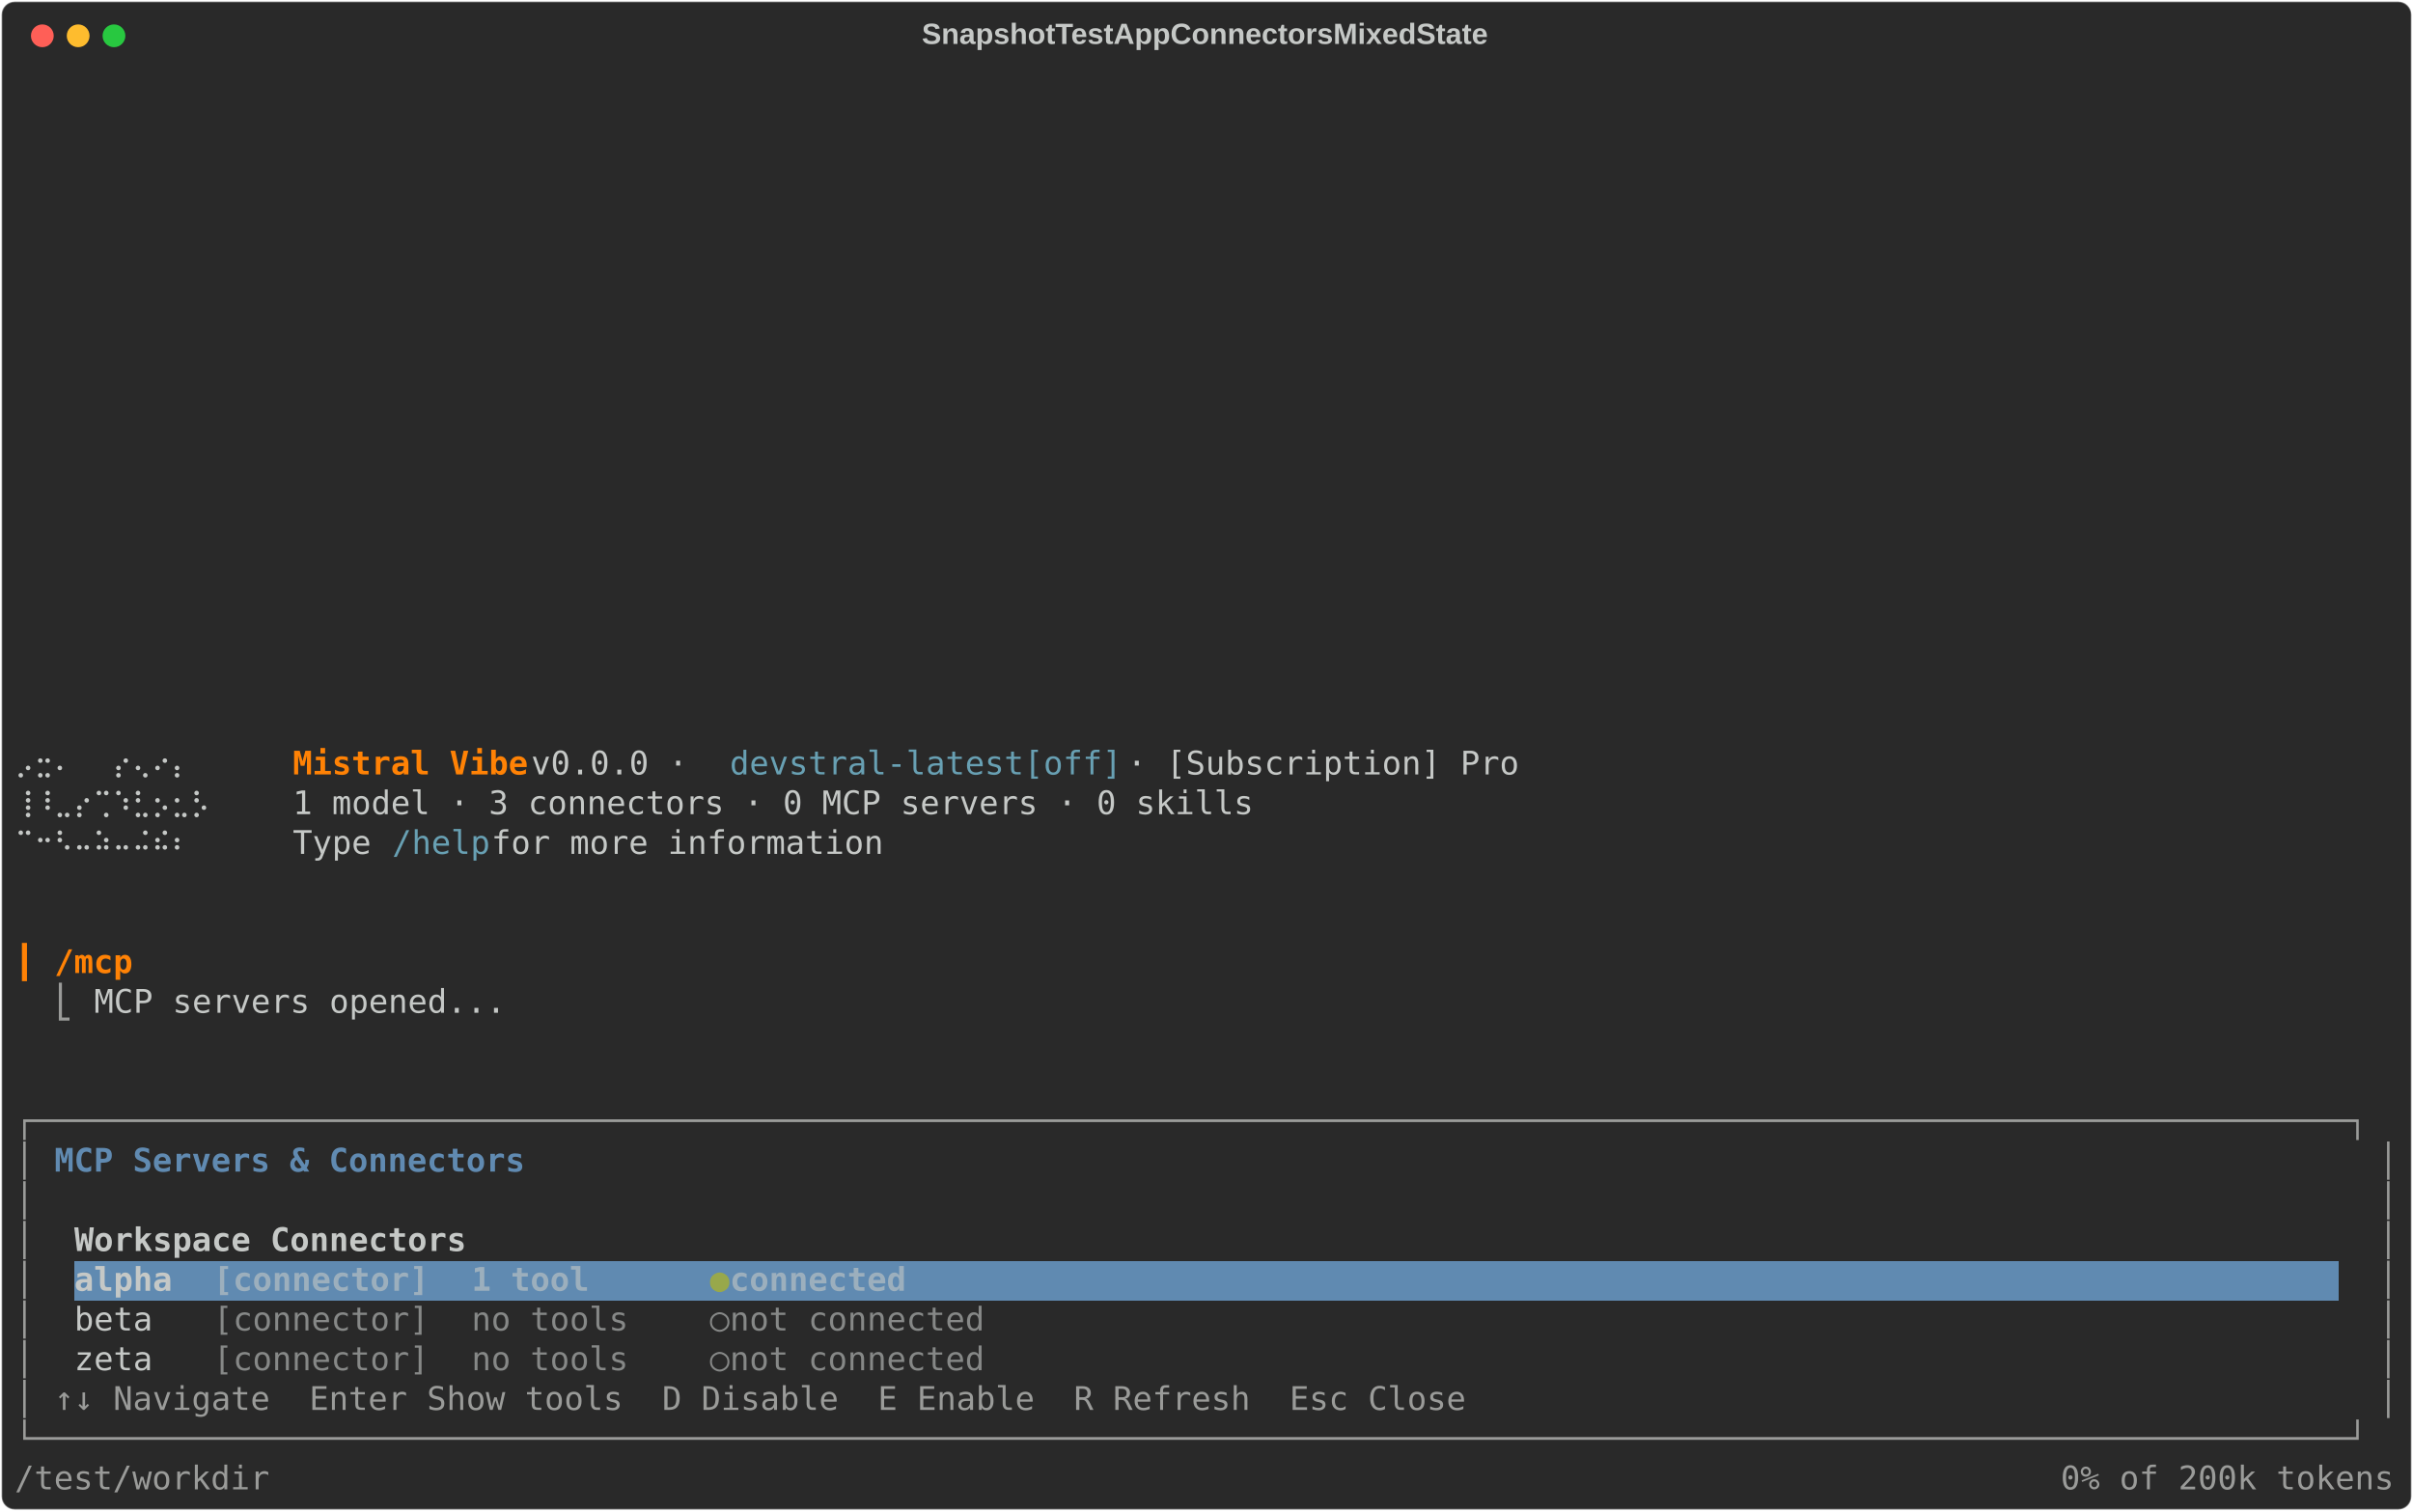
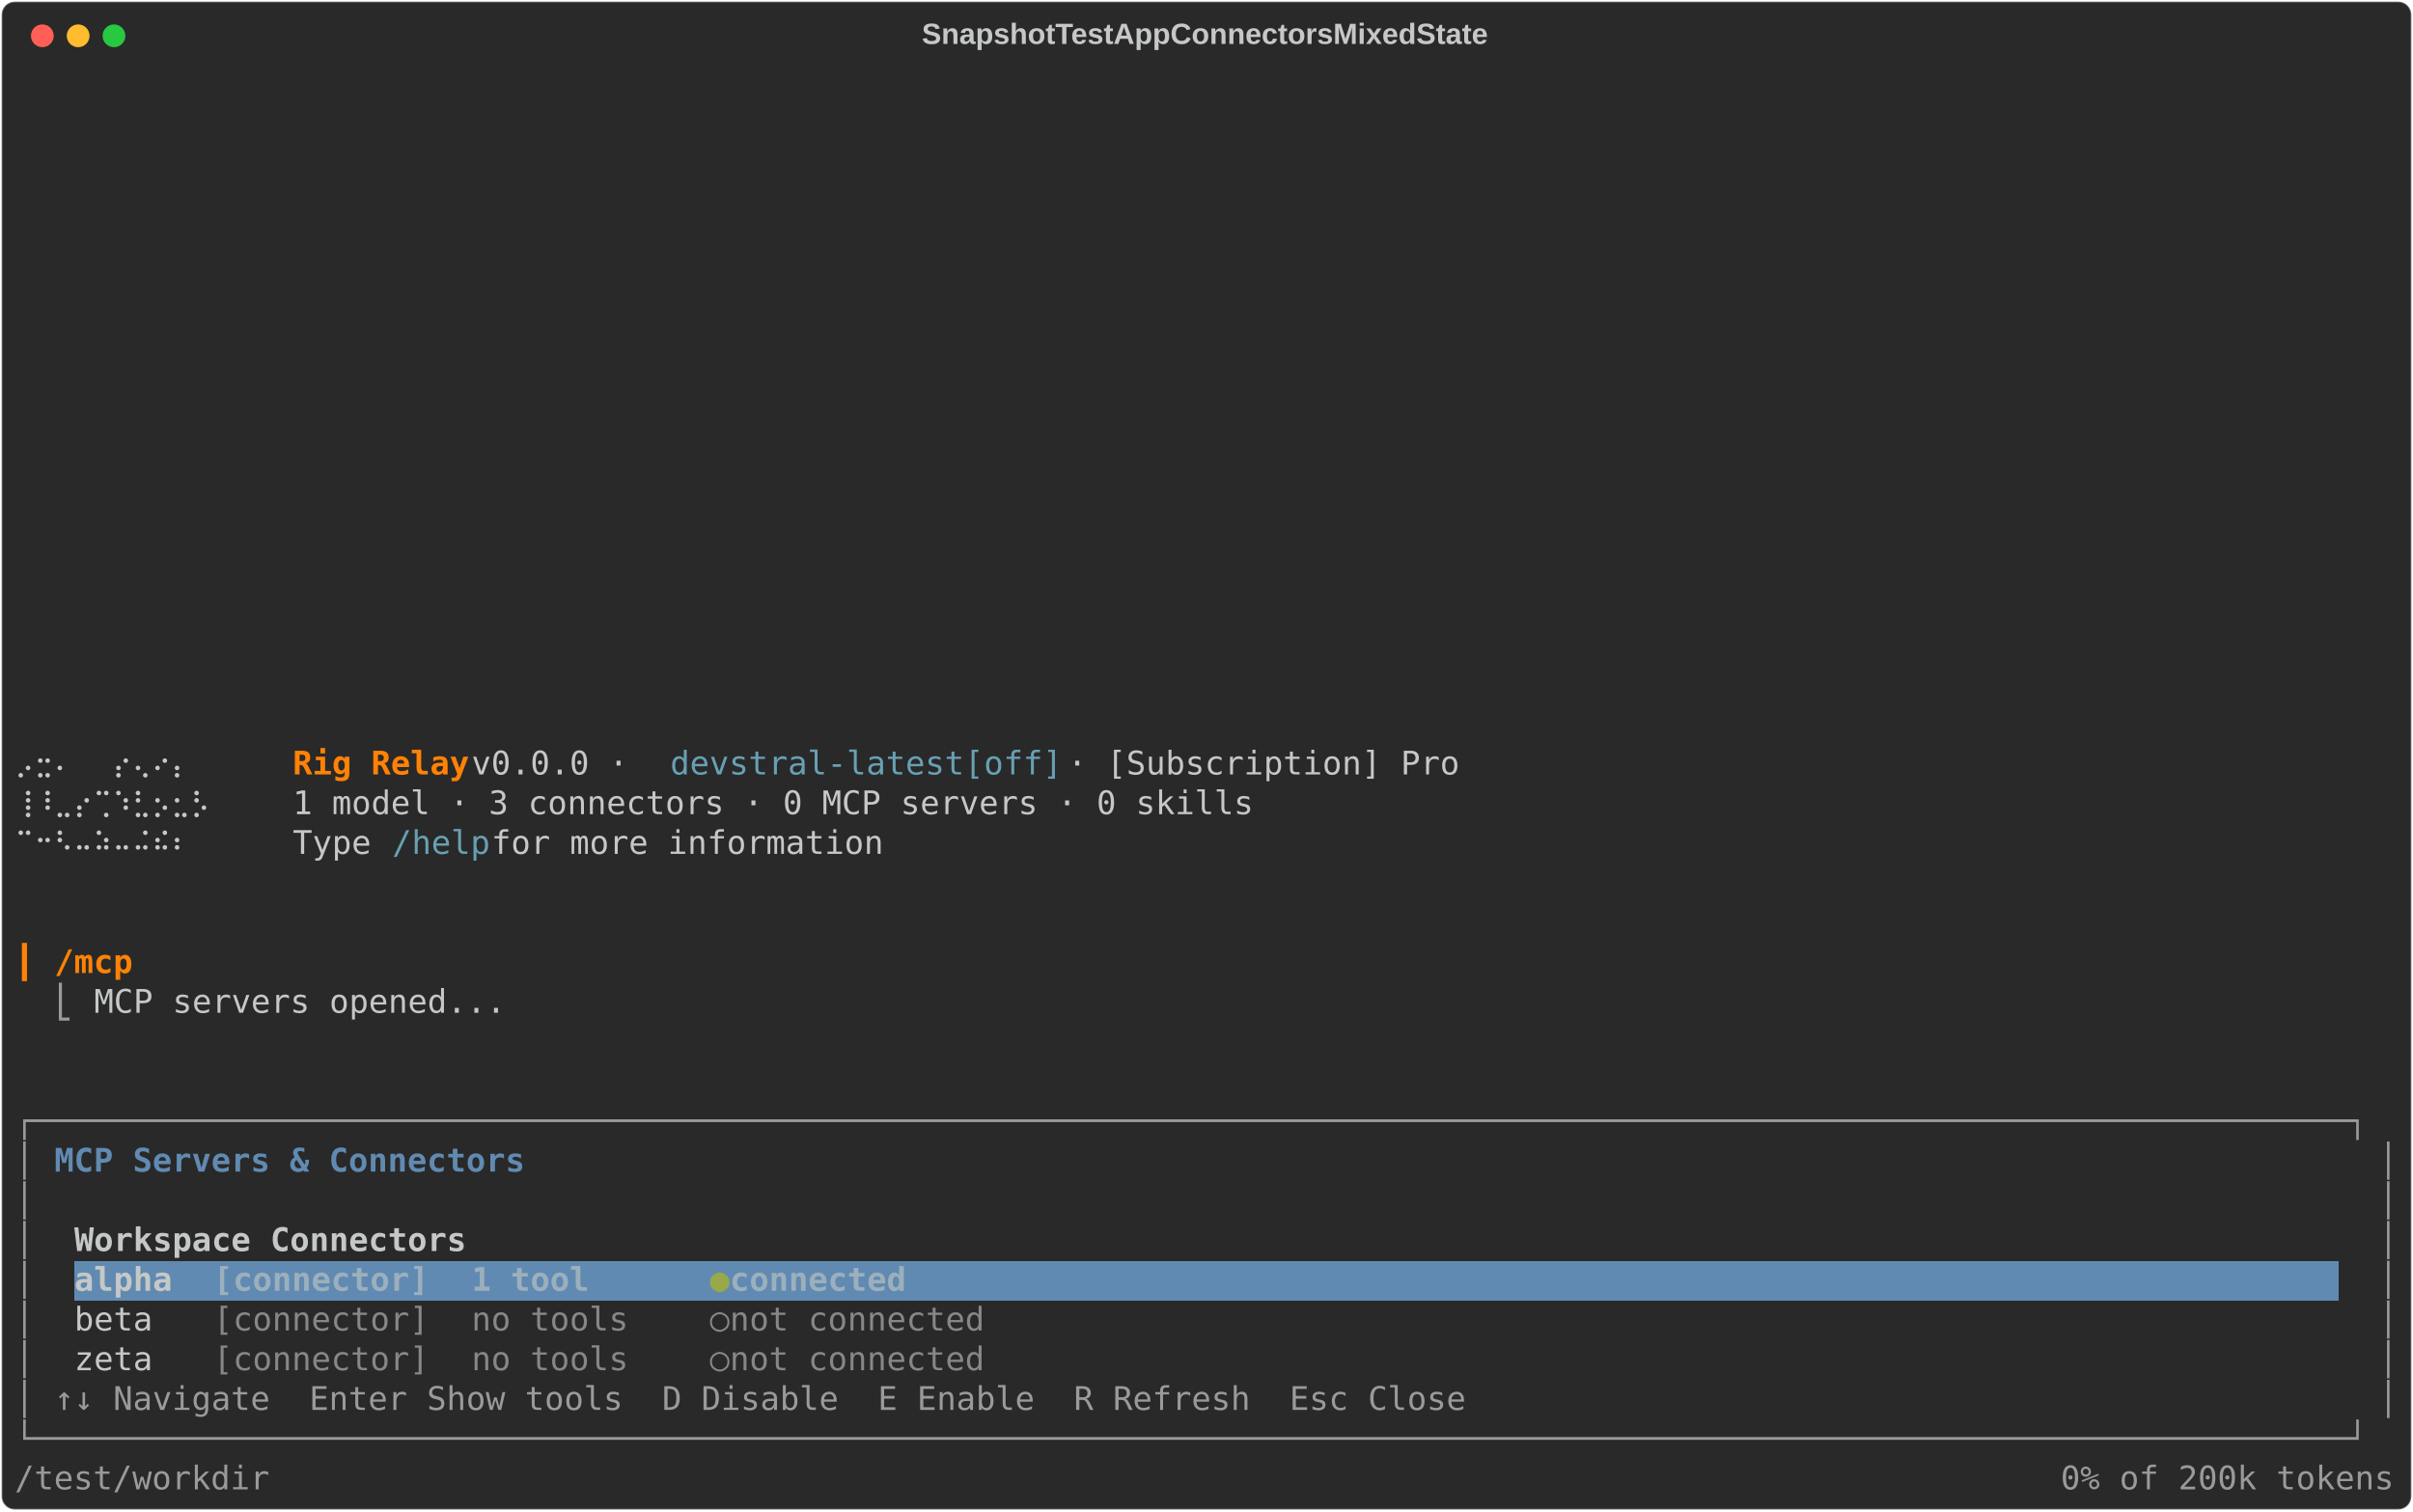
<svg xmlns="http://www.w3.org/2000/svg" class="rich-terminal" viewBox="0 0 1482 928.4">
  <style>

    @font-face {
        font-family: "Fira Code";
        src: local("FiraCode-Regular"),
                url("https://cdnjs.cloudflare.com/ajax/libs/firacode/6.2.0/woff2/FiraCode-Regular.woff2") format("woff2"),
                url("https://cdnjs.cloudflare.com/ajax/libs/firacode/6.2.0/woff/FiraCode-Regular.woff") format("woff");
        font-style: normal;
        font-weight: 400;
    }
    @font-face {
        font-family: "Fira Code";
        src: local("FiraCode-Bold"),
                url("https://cdnjs.cloudflare.com/ajax/libs/firacode/6.2.0/woff2/FiraCode-Bold.woff2") format("woff2"),
                url("https://cdnjs.cloudflare.com/ajax/libs/firacode/6.2.0/woff/FiraCode-Bold.woff") format("woff");
        font-style: bold;
        font-weight: 700;
    }

    .terminal-matrix {
        font-family: Fira Code, monospace;
        font-size: 20px;
        line-height: 24.4px;
        font-variant-east-asian: full-width;
    }

    .terminal-title {
        font-size: 18px;
        font-weight: bold;
        font-family: arial;
    }

    .terminal-r1 { fill: #c5c8c6 }
.terminal-r2 { fill: #ff8205;font-weight: bold }
.terminal-r3 { fill: #68a0b3 }
.terminal-r4 { fill: #ff8205 }
.terminal-r5 { fill: #9a9b99 }
.terminal-r6 { fill: #608ab1;font-weight: bold }
.terminal-r7 { fill: #c5c8c6;font-weight: bold }
.terminal-r8 { fill: #9cafbd;font-weight: bold }
.terminal-r9 { fill: #98a84b;font-weight: bold }
.terminal-r10 { fill: #868887 }
    </style>
  <defs>
    <clipPath id="terminal-clip-terminal">
      <rect x="0" y="0" width="1463.0" height="877.4" />
    </clipPath>
    <clipPath id="terminal-line-0">
      <rect x="0" y="1.5" width="1464" height="24.65" />
    </clipPath>
    <clipPath id="terminal-line-1">
      <rect x="0" y="25.9" width="1464" height="24.65" />
    </clipPath>
    <clipPath id="terminal-line-2">
      <rect x="0" y="50.3" width="1464" height="24.65" />
    </clipPath>
    <clipPath id="terminal-line-3">
      <rect x="0" y="74.7" width="1464" height="24.65" />
    </clipPath>
    <clipPath id="terminal-line-4">
      <rect x="0" y="99.1" width="1464" height="24.65" />
    </clipPath>
    <clipPath id="terminal-line-5">
      <rect x="0" y="123.5" width="1464" height="24.65" />
    </clipPath>
    <clipPath id="terminal-line-6">
      <rect x="0" y="147.9" width="1464" height="24.65" />
    </clipPath>
    <clipPath id="terminal-line-7">
      <rect x="0" y="172.3" width="1464" height="24.65" />
    </clipPath>
    <clipPath id="terminal-line-8">
      <rect x="0" y="196.7" width="1464" height="24.65" />
    </clipPath>
    <clipPath id="terminal-line-9">
      <rect x="0" y="221.1" width="1464" height="24.65" />
    </clipPath>
    <clipPath id="terminal-line-10">
      <rect x="0" y="245.5" width="1464" height="24.65" />
    </clipPath>
    <clipPath id="terminal-line-11">
      <rect x="0" y="269.9" width="1464" height="24.65" />
    </clipPath>
    <clipPath id="terminal-line-12">
      <rect x="0" y="294.3" width="1464" height="24.65" />
    </clipPath>
    <clipPath id="terminal-line-13">
      <rect x="0" y="318.7" width="1464" height="24.65" />
    </clipPath>
    <clipPath id="terminal-line-14">
      <rect x="0" y="343.1" width="1464" height="24.65" />
    </clipPath>
    <clipPath id="terminal-line-15">
      <rect x="0" y="367.5" width="1464" height="24.65" />
    </clipPath>
    <clipPath id="terminal-line-16">
      <rect x="0" y="391.9" width="1464" height="24.65" />
    </clipPath>
    <clipPath id="terminal-line-17">
      <rect x="0" y="416.3" width="1464" height="24.65" />
    </clipPath>
    <clipPath id="terminal-line-18">
      <rect x="0" y="440.7" width="1464" height="24.65" />
    </clipPath>
    <clipPath id="terminal-line-19">
      <rect x="0" y="465.1" width="1464" height="24.65" />
    </clipPath>
    <clipPath id="terminal-line-20">
      <rect x="0" y="489.5" width="1464" height="24.65" />
    </clipPath>
    <clipPath id="terminal-line-21">
      <rect x="0" y="513.9" width="1464" height="24.65" />
    </clipPath>
    <clipPath id="terminal-line-22">
      <rect x="0" y="538.3" width="1464" height="24.65" />
    </clipPath>
    <clipPath id="terminal-line-23">
      <rect x="0" y="562.7" width="1464" height="24.65" />
    </clipPath>
    <clipPath id="terminal-line-24">
      <rect x="0" y="587.1" width="1464" height="24.65" />
    </clipPath>
    <clipPath id="terminal-line-25">
      <rect x="0" y="611.5" width="1464" height="24.65" />
    </clipPath>
    <clipPath id="terminal-line-26">
      <rect x="0" y="635.9" width="1464" height="24.65" />
    </clipPath>
    <clipPath id="terminal-line-27">
      <rect x="0" y="660.3" width="1464" height="24.65" />
    </clipPath>
    <clipPath id="terminal-line-28">
      <rect x="0" y="684.7" width="1464" height="24.65" />
    </clipPath>
    <clipPath id="terminal-line-29">
      <rect x="0" y="709.1" width="1464" height="24.65" />
    </clipPath>
    <clipPath id="terminal-line-30">
      <rect x="0" y="733.5" width="1464" height="24.65" />
    </clipPath>
    <clipPath id="terminal-line-31">
      <rect x="0" y="757.9" width="1464" height="24.65" />
    </clipPath>
    <clipPath id="terminal-line-32">
      <rect x="0" y="782.3" width="1464" height="24.65" />
    </clipPath>
    <clipPath id="terminal-line-33">
      <rect x="0" y="806.7" width="1464" height="24.65" />
    </clipPath>
    <clipPath id="terminal-line-34">
      <rect x="0" y="831.1" width="1464" height="24.65" />
    </clipPath>
  </defs>
  <rect fill="#292929" stroke="rgba(255,255,255,0.35)" stroke-width="1" x="1" y="1" width="1480" height="926.4" rx="8" />
  <text class="terminal-title" fill="#c5c8c6" text-anchor="middle" x="740" y="27">SnapshotTestAppConnectorsMixedState</text>
  <g transform="translate(26,22)">
    <circle cx="0" cy="0" r="7" fill="#ff5f57" />
    <circle cx="22" cy="0" r="7" fill="#febc2e" />
    <circle cx="44" cy="0" r="7" fill="#28c840" />
  </g>
  <g transform="translate(9, 41)" clip-path="url(#terminal-clip-terminal)">
    <rect fill="#608ab1" x="36.6" y="733.5" width="85.4" height="24.65" shape-rendering="crispEdges" />
    <rect fill="#608ab1" x="122" y="733.5" width="158.6" height="24.65" shape-rendering="crispEdges" />
    <rect fill="#608ab1" x="280.6" y="733.5" width="122" height="24.65" shape-rendering="crispEdges" />
    <rect fill="#608ab1" x="402.6" y="733.5" width="24.4" height="24.65" shape-rendering="crispEdges" />
    <rect fill="#608ab1" x="427" y="733.5" width="12.2" height="24.65" shape-rendering="crispEdges" />
    <rect fill="#608ab1" x="439.2" y="733.5" width="122" height="24.65" shape-rendering="crispEdges" />
    <rect fill="#608ab1" x="561.2" y="733.5" width="866.2" height="24.65" shape-rendering="crispEdges" />
    <g class="terminal-matrix">
      <text class="terminal-r1" x="1464" y="20" textLength="12.2" clip-path="url(#terminal-line-0)">
</text>
      <text class="terminal-r1" x="1464" y="44.4" textLength="12.2" clip-path="url(#terminal-line-1)">
</text>
      <text class="terminal-r1" x="1464" y="68.8" textLength="12.2" clip-path="url(#terminal-line-2)">
</text>
      <text class="terminal-r1" x="1464" y="93.2" textLength="12.2" clip-path="url(#terminal-line-3)">
</text>
      <text class="terminal-r1" x="1464" y="117.6" textLength="12.2" clip-path="url(#terminal-line-4)">
</text>
      <text class="terminal-r1" x="1464" y="142" textLength="12.2" clip-path="url(#terminal-line-5)">
</text>
      <text class="terminal-r1" x="1464" y="166.4" textLength="12.2" clip-path="url(#terminal-line-6)">
</text>
      <text class="terminal-r1" x="1464" y="190.8" textLength="12.2" clip-path="url(#terminal-line-7)">
</text>
      <text class="terminal-r1" x="1464" y="215.2" textLength="12.2" clip-path="url(#terminal-line-8)">
</text>
      <text class="terminal-r1" x="1464" y="239.6" textLength="12.2" clip-path="url(#terminal-line-9)">
</text>
      <text class="terminal-r1" x="1464" y="264" textLength="12.2" clip-path="url(#terminal-line-10)">
</text>
      <text class="terminal-r1" x="1464" y="288.4" textLength="12.2" clip-path="url(#terminal-line-11)">
</text>
      <text class="terminal-r1" x="1464" y="312.8" textLength="12.2" clip-path="url(#terminal-line-12)">
</text>
      <text class="terminal-r1" x="1464" y="337.2" textLength="12.2" clip-path="url(#terminal-line-13)">
</text>
      <text class="terminal-r1" x="1464" y="361.6" textLength="12.2" clip-path="url(#terminal-line-14)">
</text>
      <text class="terminal-r1" x="1464" y="386" textLength="12.2" clip-path="url(#terminal-line-15)">
</text>
      <text class="terminal-r1" x="1464" y="410.4" textLength="12.2" clip-path="url(#terminal-line-16)">
</text>
      <text class="terminal-r1" x="0" y="434.8" textLength="134.2" clip-path="url(#terminal-line-17)">  ⡠⣒⠄  ⡔⢄⠔⡄</text>
-       <text class="terminal-r2" x="170.8" y="434.8" textLength="146.4" clip-path="url(#terminal-line-17)">Mistral Vibe</text>
-       <text class="terminal-r1" x="317.2" y="434.8" textLength="122" clip-path="url(#terminal-line-17)"> v0.0.0 · </text>
-       <text class="terminal-r3" x="439.2" y="434.8" textLength="244" clip-path="url(#terminal-line-17)">devstral-latest[off]</text>
-       <text class="terminal-r1" x="683.2" y="434.8" textLength="256.2" clip-path="url(#terminal-line-17)"> · [Subscription] Pro</text>
+       <text class="terminal-r2" x="170.8" y="434.8" textLength="109.8" clip-path="url(#terminal-line-17)">Rig Relay</text>
+       <text class="terminal-r1" x="280.6" y="434.8" textLength="122" clip-path="url(#terminal-line-17)"> v0.0.0 · </text>
+       <text class="terminal-r3" x="402.6" y="434.8" textLength="244" clip-path="url(#terminal-line-17)">devstral-latest[off]</text>
+       <text class="terminal-r1" x="646.6" y="434.8" textLength="256.2" clip-path="url(#terminal-line-17)"> · [Subscription] Pro</text>
      <text class="terminal-r1" x="1464" y="434.8" textLength="12.2" clip-path="url(#terminal-line-17)">
</text>
      <text class="terminal-r1" x="0" y="459.2" textLength="134.2" clip-path="url(#terminal-line-18)"> ⢸⠸⣀⡔⢉⠱⣃⡢⣂⡣</text>
      <text class="terminal-r1" x="170.8" y="459.2" textLength="597.8" clip-path="url(#terminal-line-18)">1 model · 3 connectors · 0 MCP servers · 0 skills</text>
      <text class="terminal-r1" x="1464" y="459.2" textLength="12.2" clip-path="url(#terminal-line-18)">
</text>
      <text class="terminal-r1" x="0" y="483.6" textLength="134.2" clip-path="url(#terminal-line-19)">  ⠉⠒⠣⠤⠵⠤⠬⠮⠆</text>
      <text class="terminal-r1" x="170.8" y="483.6" textLength="61" clip-path="url(#terminal-line-19)">Type </text>
      <text class="terminal-r3" x="231.8" y="483.6" textLength="61" clip-path="url(#terminal-line-19)">/help</text>
      <text class="terminal-r1" x="292.8" y="483.6" textLength="256.2" clip-path="url(#terminal-line-19)"> for more information</text>
      <text class="terminal-r1" x="1464" y="483.6" textLength="12.2" clip-path="url(#terminal-line-19)">
</text>
      <text class="terminal-r1" x="1464" y="508" textLength="12.2" clip-path="url(#terminal-line-20)">
</text>
      <text class="terminal-r1" x="1464" y="532.4" textLength="12.2" clip-path="url(#terminal-line-21)">
</text>
      <text class="terminal-r4" x="0" y="556.8" textLength="12.2" clip-path="url(#terminal-line-22)">┃</text>
      <text class="terminal-r2" x="24.4" y="556.8" textLength="48.8" clip-path="url(#terminal-line-22)">/mcp</text>
      <text class="terminal-r1" x="1464" y="556.8" textLength="12.2" clip-path="url(#terminal-line-22)">
</text>
      <text class="terminal-r5" x="24.4" y="581.2" textLength="12.2" clip-path="url(#terminal-line-23)">⎣</text>
      <text class="terminal-r1" x="48.8" y="581.2" textLength="256.2" clip-path="url(#terminal-line-23)">MCP servers opened...</text>
      <text class="terminal-r1" x="1464" y="581.2" textLength="12.2" clip-path="url(#terminal-line-23)">
</text>
      <text class="terminal-r1" x="1464" y="605.6" textLength="12.2" clip-path="url(#terminal-line-24)">
</text>
      <text class="terminal-r1" x="1464" y="630" textLength="12.2" clip-path="url(#terminal-line-25)">
</text>
      <text class="terminal-r5" x="0" y="654.4" textLength="1464" clip-path="url(#terminal-line-26)">┌──────────────────────────────────────────────────────────────────────────────────────────────────────────────────────┐</text>
      <text class="terminal-r1" x="1464" y="654.4" textLength="12.2" clip-path="url(#terminal-line-26)">
</text>
      <text class="terminal-r5" x="0" y="678.8" textLength="12.2" clip-path="url(#terminal-line-27)">│</text>
      <text class="terminal-r6" x="24.4" y="678.8" textLength="292.8" clip-path="url(#terminal-line-27)">MCP Servers &amp; Connectors</text>
      <text class="terminal-r5" x="1451.8" y="678.8" textLength="12.2" clip-path="url(#terminal-line-27)">│</text>
      <text class="terminal-r1" x="1464" y="678.8" textLength="12.2" clip-path="url(#terminal-line-27)">
</text>
      <text class="terminal-r5" x="0" y="703.2" textLength="12.2" clip-path="url(#terminal-line-28)">│</text>
      <text class="terminal-r5" x="1451.8" y="703.2" textLength="12.2" clip-path="url(#terminal-line-28)">│</text>
      <text class="terminal-r1" x="1464" y="703.2" textLength="12.2" clip-path="url(#terminal-line-28)">
</text>
      <text class="terminal-r5" x="0" y="727.6" textLength="12.2" clip-path="url(#terminal-line-29)">│</text>
      <text class="terminal-r7" x="36.6" y="727.6" textLength="244" clip-path="url(#terminal-line-29)">Workspace Connectors</text>
      <text class="terminal-r5" x="1451.8" y="727.6" textLength="12.2" clip-path="url(#terminal-line-29)">│</text>
      <text class="terminal-r1" x="1464" y="727.6" textLength="12.2" clip-path="url(#terminal-line-29)">
</text>
      <text class="terminal-r5" x="0" y="752" textLength="12.2" clip-path="url(#terminal-line-30)">│</text>
      <text class="terminal-r7" x="36.6" y="752" textLength="85.4" clip-path="url(#terminal-line-30)">  alpha</text>
      <text class="terminal-r8" x="122" y="752" textLength="158.6" clip-path="url(#terminal-line-30)">  [connector]</text>
      <text class="terminal-r8" x="280.6" y="752" textLength="122" clip-path="url(#terminal-line-30)">  1 tool  </text>
      <text class="terminal-r9" x="427" y="752" textLength="12.2" clip-path="url(#terminal-line-30)">●</text>
      <text class="terminal-r8" x="439.2" y="752" textLength="122" clip-path="url(#terminal-line-30)"> connected</text>
      <text class="terminal-r5" x="1451.8" y="752" textLength="12.2" clip-path="url(#terminal-line-30)">│</text>
      <text class="terminal-r1" x="1464" y="752" textLength="12.2" clip-path="url(#terminal-line-30)">
</text>
      <text class="terminal-r5" x="0" y="776.4" textLength="12.2" clip-path="url(#terminal-line-31)">│</text>
      <text class="terminal-r1" x="36.6" y="776.4" textLength="85.4" clip-path="url(#terminal-line-31)">  beta </text>
      <text class="terminal-r10" x="122" y="776.4" textLength="158.6" clip-path="url(#terminal-line-31)">  [connector]</text>
      <text class="terminal-r10" x="280.6" y="776.4" textLength="122" clip-path="url(#terminal-line-31)">  no tools</text>
      <text class="terminal-r10" x="427" y="776.4" textLength="12.2" clip-path="url(#terminal-line-31)">○</text>
      <text class="terminal-r10" x="439.2" y="776.4" textLength="170.8" clip-path="url(#terminal-line-31)"> not connected</text>
      <text class="terminal-r5" x="1451.8" y="776.4" textLength="12.2" clip-path="url(#terminal-line-31)">│</text>
      <text class="terminal-r1" x="1464" y="776.4" textLength="12.2" clip-path="url(#terminal-line-31)">
</text>
      <text class="terminal-r5" x="0" y="800.8" textLength="12.2" clip-path="url(#terminal-line-32)">│</text>
      <text class="terminal-r1" x="36.6" y="800.8" textLength="85.4" clip-path="url(#terminal-line-32)">  zeta </text>
      <text class="terminal-r10" x="122" y="800.8" textLength="158.6" clip-path="url(#terminal-line-32)">  [connector]</text>
      <text class="terminal-r10" x="280.6" y="800.8" textLength="122" clip-path="url(#terminal-line-32)">  no tools</text>
      <text class="terminal-r10" x="427" y="800.8" textLength="12.2" clip-path="url(#terminal-line-32)">○</text>
      <text class="terminal-r10" x="439.2" y="800.8" textLength="170.8" clip-path="url(#terminal-line-32)"> not connected</text>
      <text class="terminal-r5" x="1451.8" y="800.8" textLength="12.2" clip-path="url(#terminal-line-32)">│</text>
      <text class="terminal-r1" x="1464" y="800.8" textLength="12.2" clip-path="url(#terminal-line-32)">
</text>
      <text class="terminal-r5" x="0" y="825.2" textLength="12.2" clip-path="url(#terminal-line-33)">│</text>
      <text class="terminal-r5" x="24.4" y="825.2" textLength="878.4" clip-path="url(#terminal-line-33)">↑↓ Navigate  Enter Show tools  D Disable  E Enable  R Refresh  Esc Close</text>
      <text class="terminal-r5" x="1451.8" y="825.2" textLength="12.2" clip-path="url(#terminal-line-33)">│</text>
      <text class="terminal-r1" x="1464" y="825.2" textLength="12.2" clip-path="url(#terminal-line-33)">
</text>
      <text class="terminal-r5" x="0" y="849.6" textLength="1464" clip-path="url(#terminal-line-34)">└──────────────────────────────────────────────────────────────────────────────────────────────────────────────────────┘</text>
      <text class="terminal-r1" x="1464" y="849.6" textLength="12.2" clip-path="url(#terminal-line-34)">
</text>
      <text class="terminal-r5" x="0" y="874" textLength="158.6" clip-path="url(#terminal-line-35)">/test/workdir</text>
      <text class="terminal-r5" x="1256.6" y="874" textLength="207.4" clip-path="url(#terminal-line-35)">0% of 200k tokens</text>
    </g>
  </g>
</svg>
